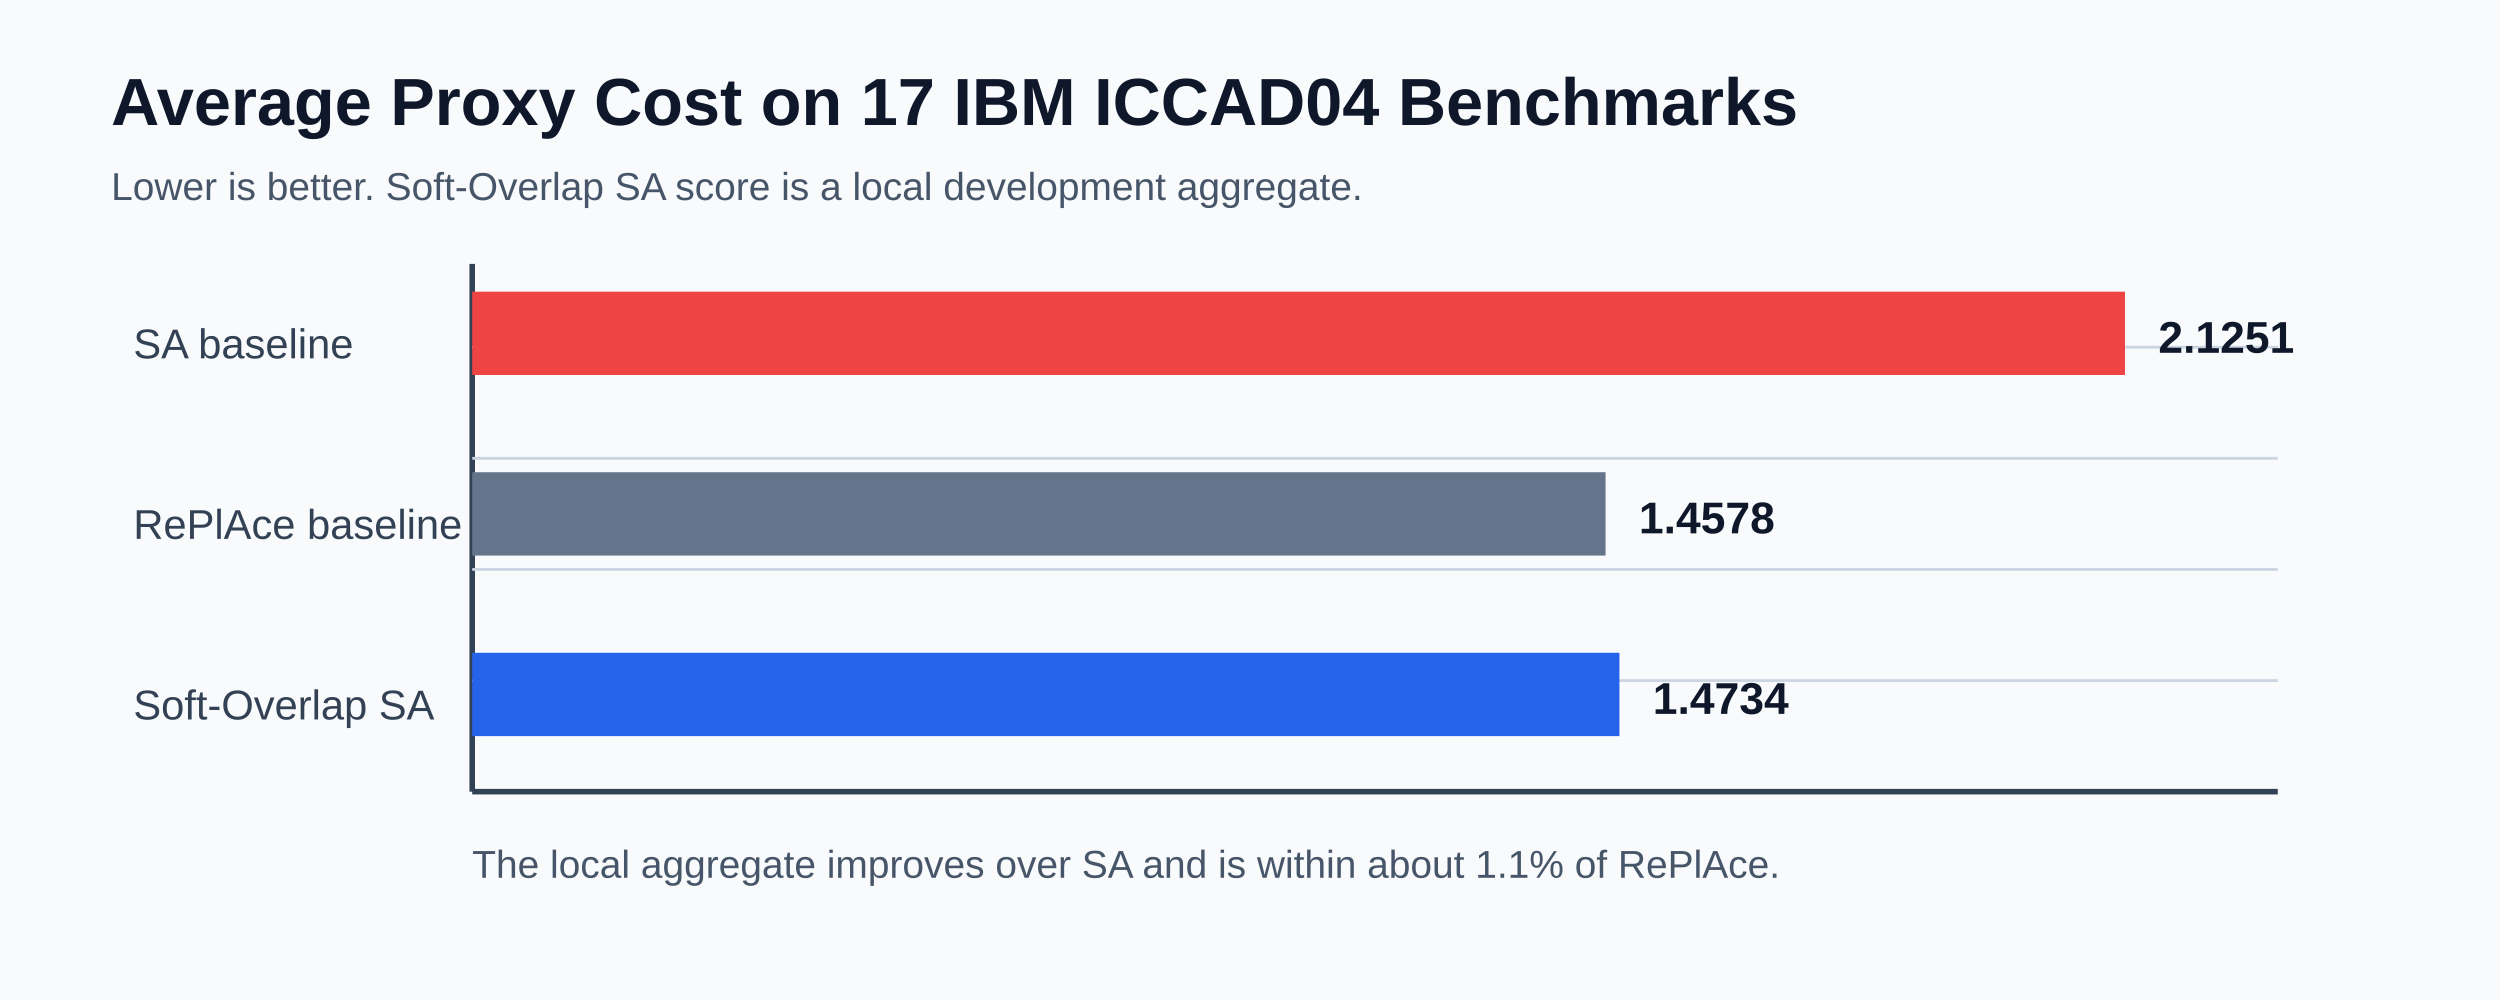
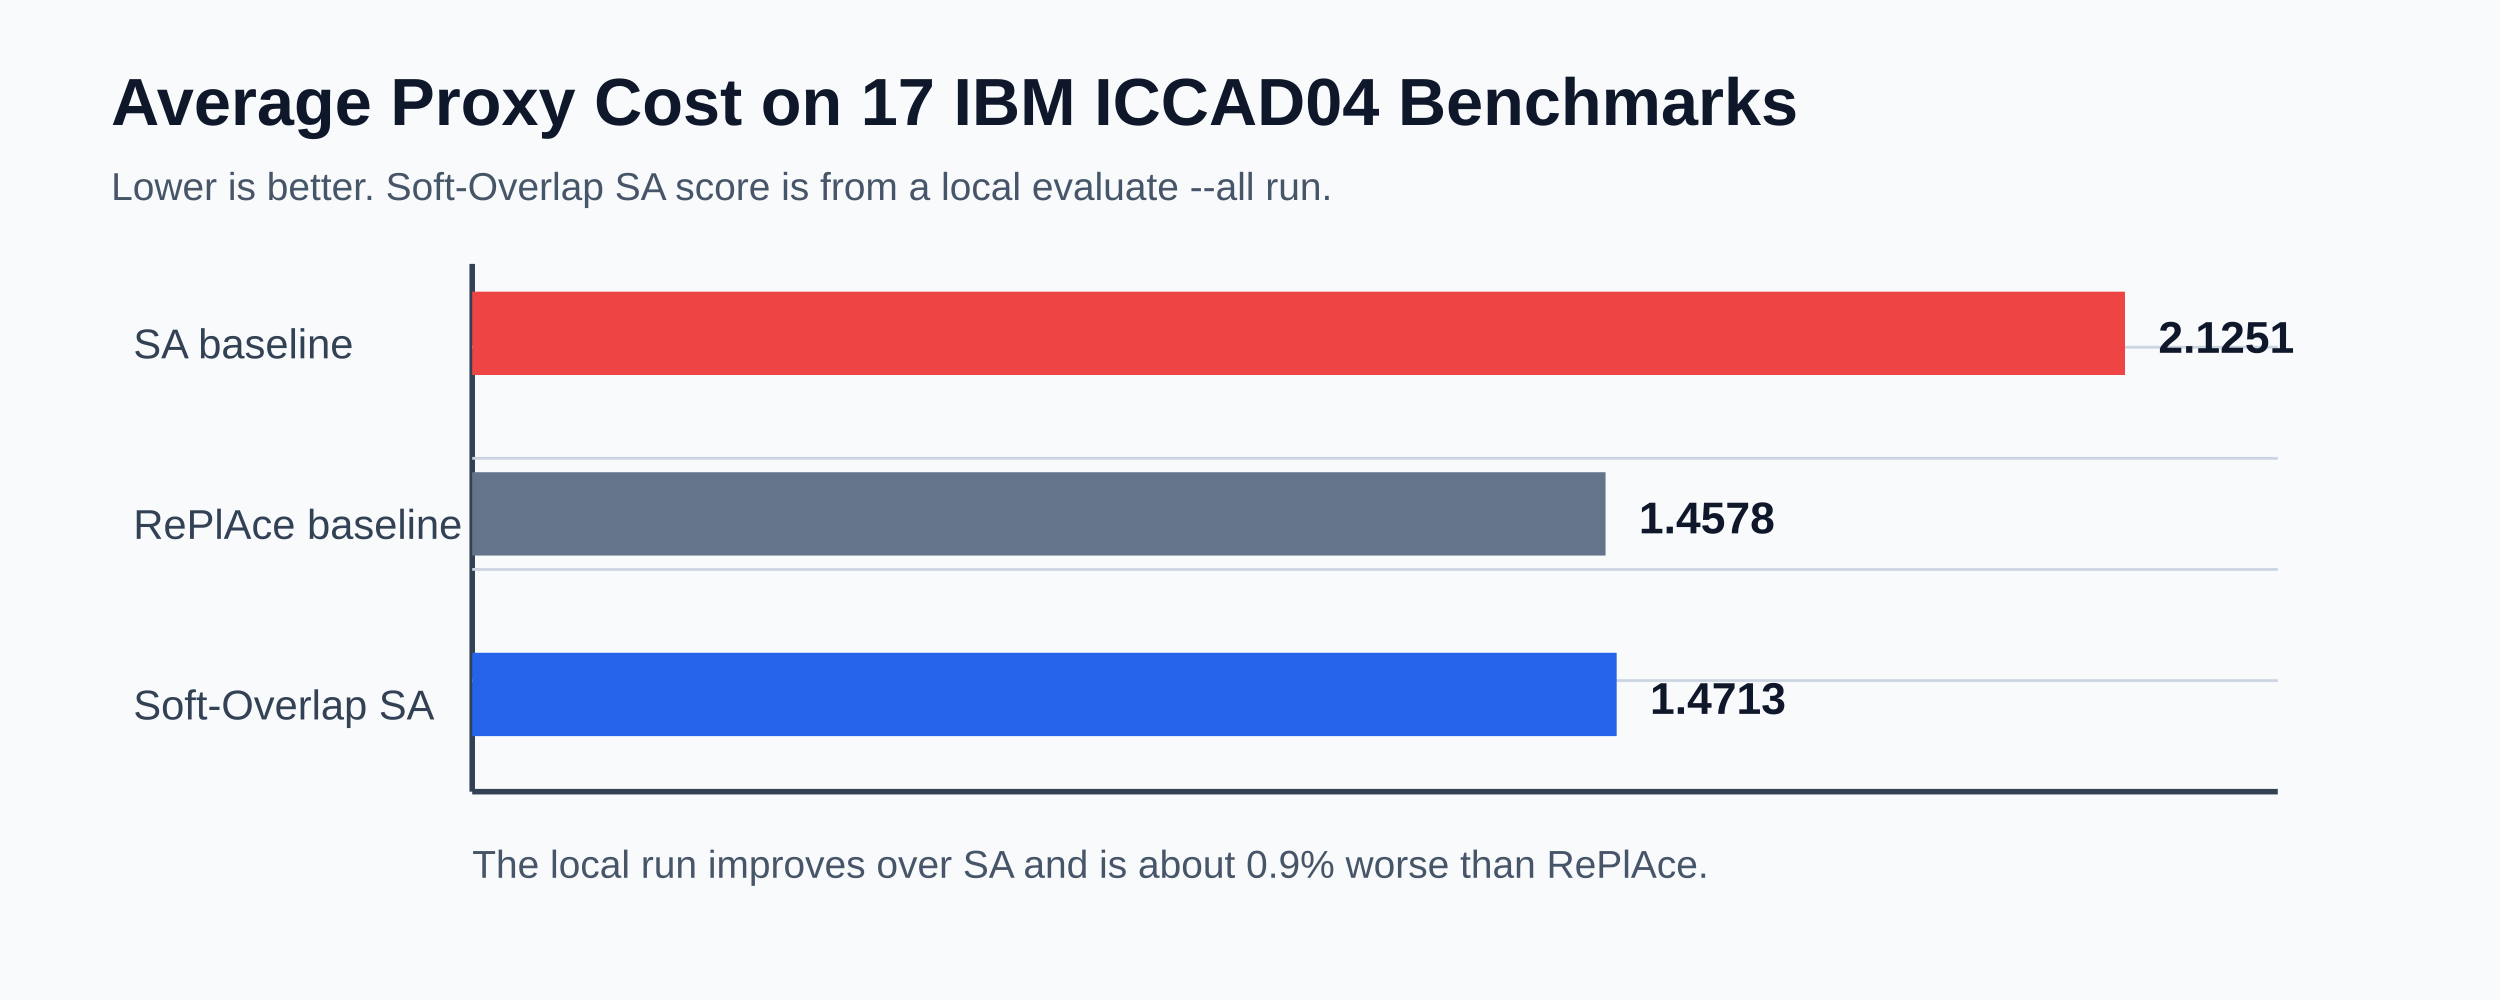
<svg xmlns="http://www.w3.org/2000/svg" width="900" height="360" viewBox="0 0 900 360" role="img" aria-labelledby="title desc">
  <defs>
    <style>
      .bg{fill:#f8fafc}.axis{stroke:#334155;stroke-width:2}.grid{stroke:#cbd5e1;stroke-width:1}.label{font:15px Arial,sans-serif;fill:#334155}.title{font:700 24px Arial,sans-serif;fill:#0f172a}.value{font:700 16px Arial,sans-serif;fill:#0f172a}.note{font:14px Arial,sans-serif;fill:#475569}
    </style>
  </defs>
  <rect width="900" height="360" class="bg" />
  <text x="40" y="45" class="title">Average Proxy Cost on 17 IBM ICCAD04 Benchmarks</text>
-   <text x="40" y="72" class="note">Lower is better. Soft-Overlap SA score is a local development aggregate.</text>
+   <text x="40" y="72" class="note">Lower is better. Soft-Overlap SA score is from a local evaluate --all run.</text>
  <line x1="170" y1="285" x2="820" y2="285" class="axis" />
  <line x1="170" y1="95" x2="170" y2="285" class="axis" />
  <line x1="170" y1="245" x2="820" y2="245" class="grid" />
  <line x1="170" y1="205" x2="820" y2="205" class="grid" />
  <line x1="170" y1="165" x2="820" y2="165" class="grid" />
  <line x1="170" y1="125" x2="820" y2="125" class="grid" />
  <text x="48" y="129" class="label">SA baseline</text>
  <rect x="170" y="105" width="595" height="30" fill="#ef4444" />
  <text x="777" y="127" class="value">2.1251</text>
  <text x="48" y="194" class="label">RePlAce baseline</text>
  <rect x="170" y="170" width="408" height="30" fill="#64748b" />
  <text x="590" y="192" class="value">1.4578</text>
  <text x="48" y="259" class="label">Soft-Overlap SA</text>
-   <rect x="170" y="235" width="413" height="30" fill="#2563eb" />
-   <text x="595" y="257" class="value">1.4734</text>
-   <text x="170" y="316" class="note">The local aggregate improves over SA and is within about 1.1% of RePlAce.</text>
+   <rect x="170" y="235" width="412" height="30" fill="#2563eb" />
+   <text x="594" y="257" class="value">1.4713</text>
+   <text x="170" y="316" class="note">The local run improves over SA and is about 0.9% worse than RePlAce.</text>
</svg>
